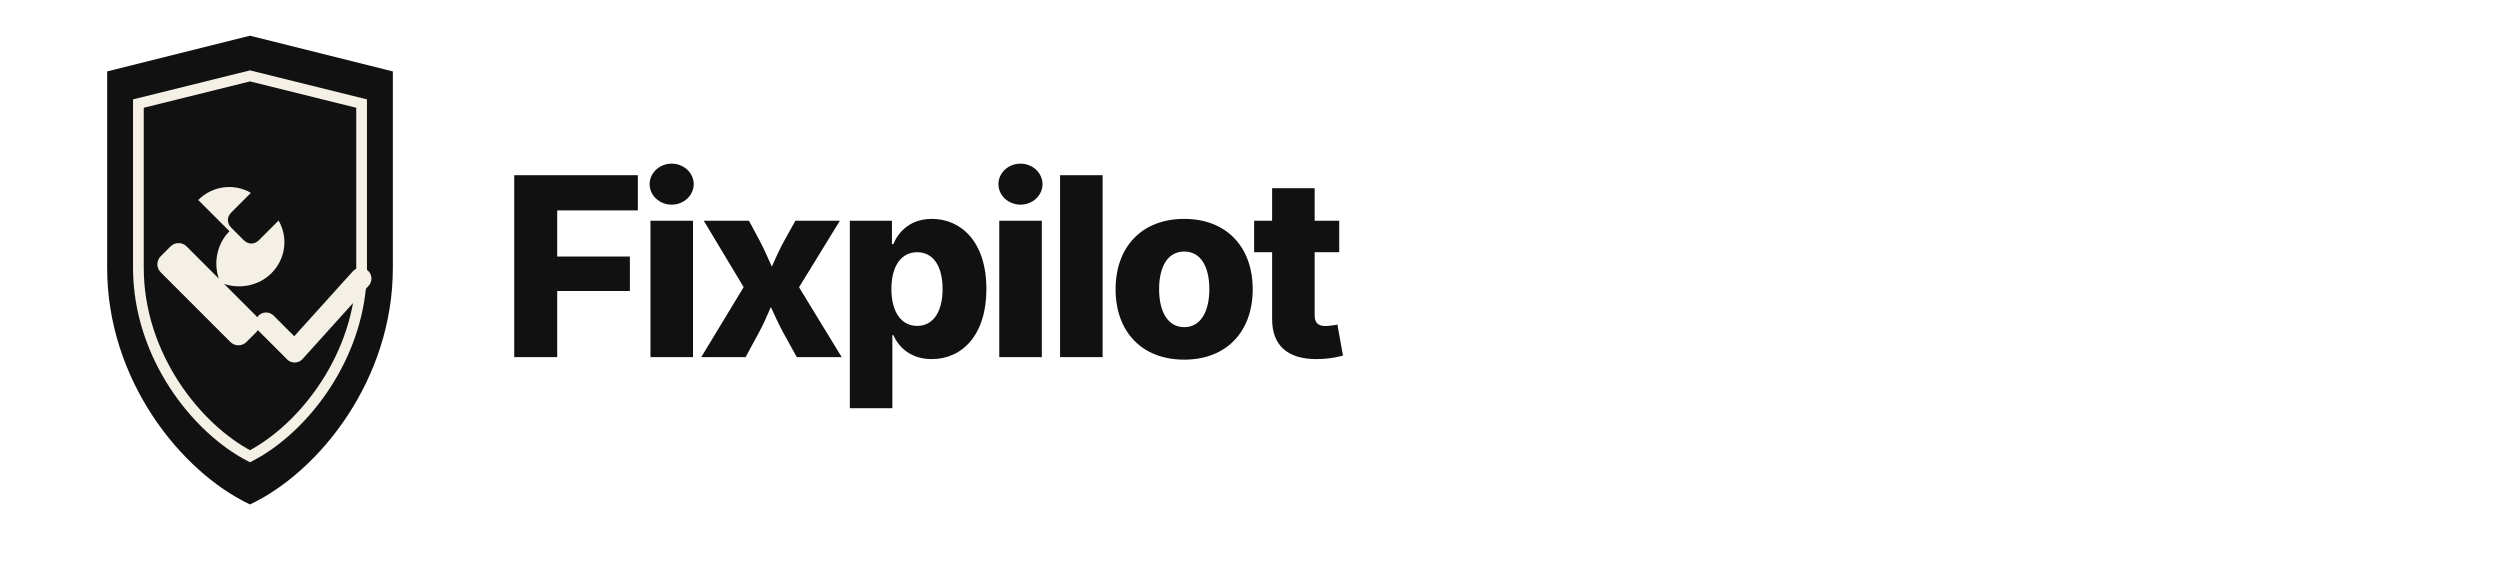
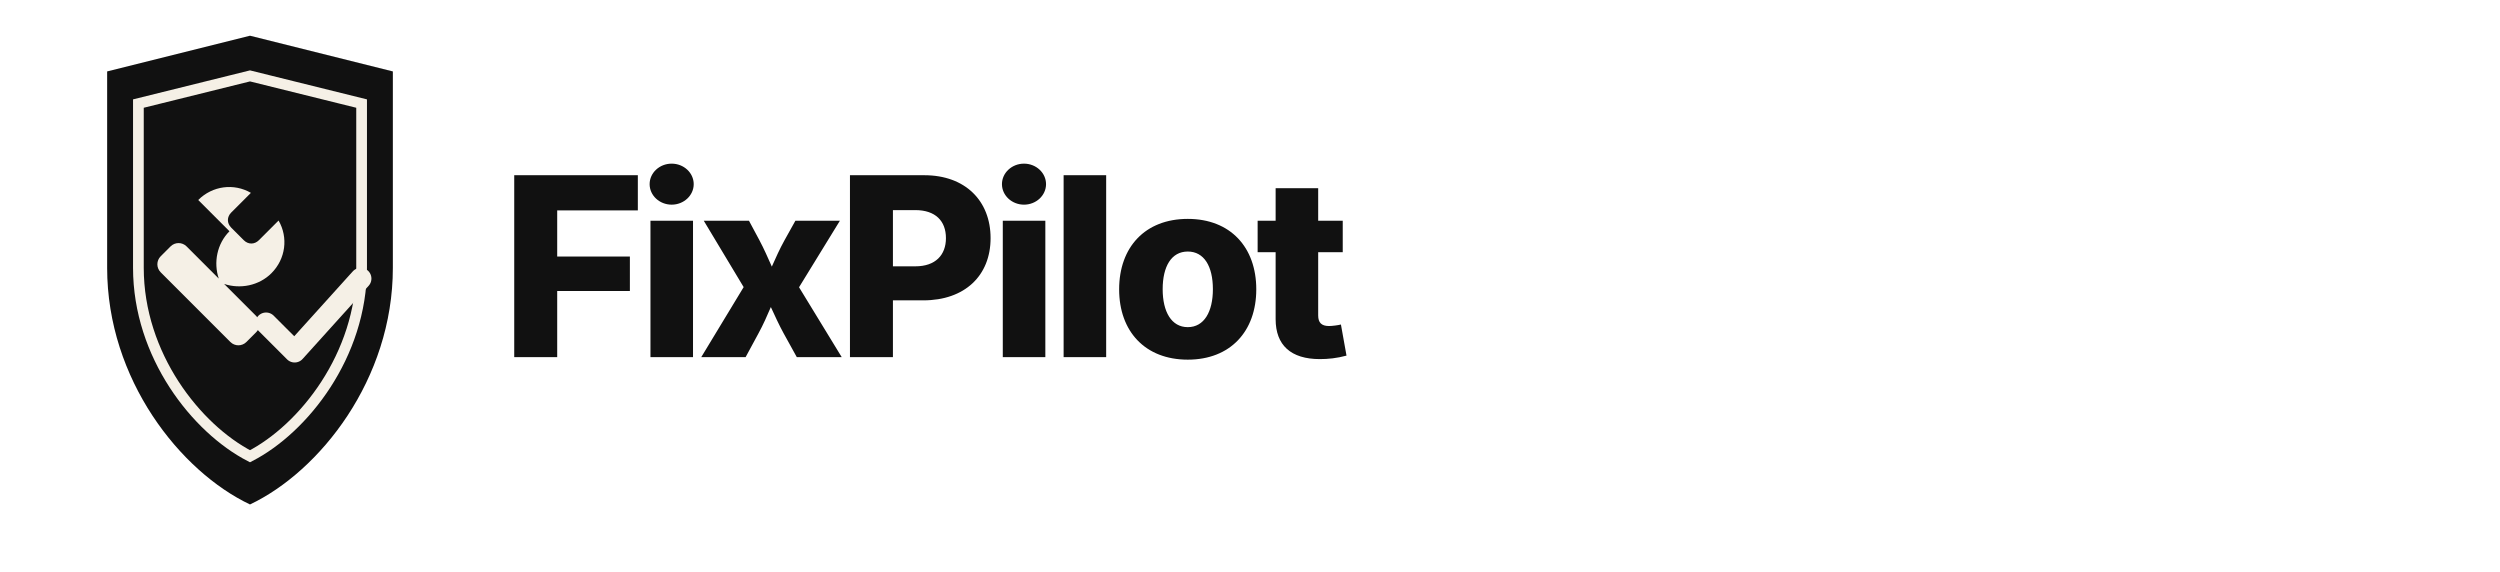
- <svg xmlns="http://www.w3.org/2000/svg" viewBox="0 0 280 64" fill="none" role="img" aria-label="Fixpilot">
+ <svg xmlns="http://www.w3.org/2000/svg" viewBox="0 0 280 64" fill="none" role="img" aria-label="FixPilot">
  <path d="M28 4c0 0 16 4 16 4v22c0 12.5-8.2 22.8-16 26.5C20.2 52.8 12 42.5 12 30V8s16-4 16-4z" fill="#111111" />
  <path d="M28 8.5c0 0 12.5 3.1 12.5 3.1V30c0 9.8-6.5 18-12.5 21.1C22 48 15.5 39.8 15.5 30V11.6S28 8.5 28 8.5z" fill="#111111" stroke="#F5F0E6" stroke-width="1.2" />
  <path d="M22.2 22.4c1.6-1.6 4-1.9 5.9-.8l-2.2 2.2c-.5.5-.5 1.2 0 1.7l1.4 1.4c.5.5 1.2.5 1.7 0l2.2-2.2c1.1 1.9.8 4.3-.8 5.9-1.4 1.4-3.5 1.8-5.3 1.2l3.6 3.6c.5.5.5 1.3 0 1.8l-1.1 1.1c-.5.5-1.3.5-1.8 0l-7.8-7.8c-.5-.5-.5-1.3 0-1.8l1.1-1.1c.5-.5 1.3-.5 1.8 0l3.6 3.6c-.6-1.8-.2-3.9 1.2-5.3z" fill="#F5F0E6" />
  <path d="M29.8 36.2l3.2 3.2 7.4-8.2" stroke="#F5F0E6" stroke-width="2.4" stroke-linecap="round" stroke-linejoin="round" />
-   <text x="56" y="40" fill="#111111" font-family="Inter, Arial Black, Helvetica, sans-serif" font-size="28" font-weight="800" letter-spacing="-0.04em">Fixpilot</text>
+   <text x="56" y="40" fill="#111111" font-family="Inter, Arial Black, Helvetica, sans-serif" font-size="28" font-weight="800" letter-spacing="-0.04em">FixPilot</text>
</svg>
